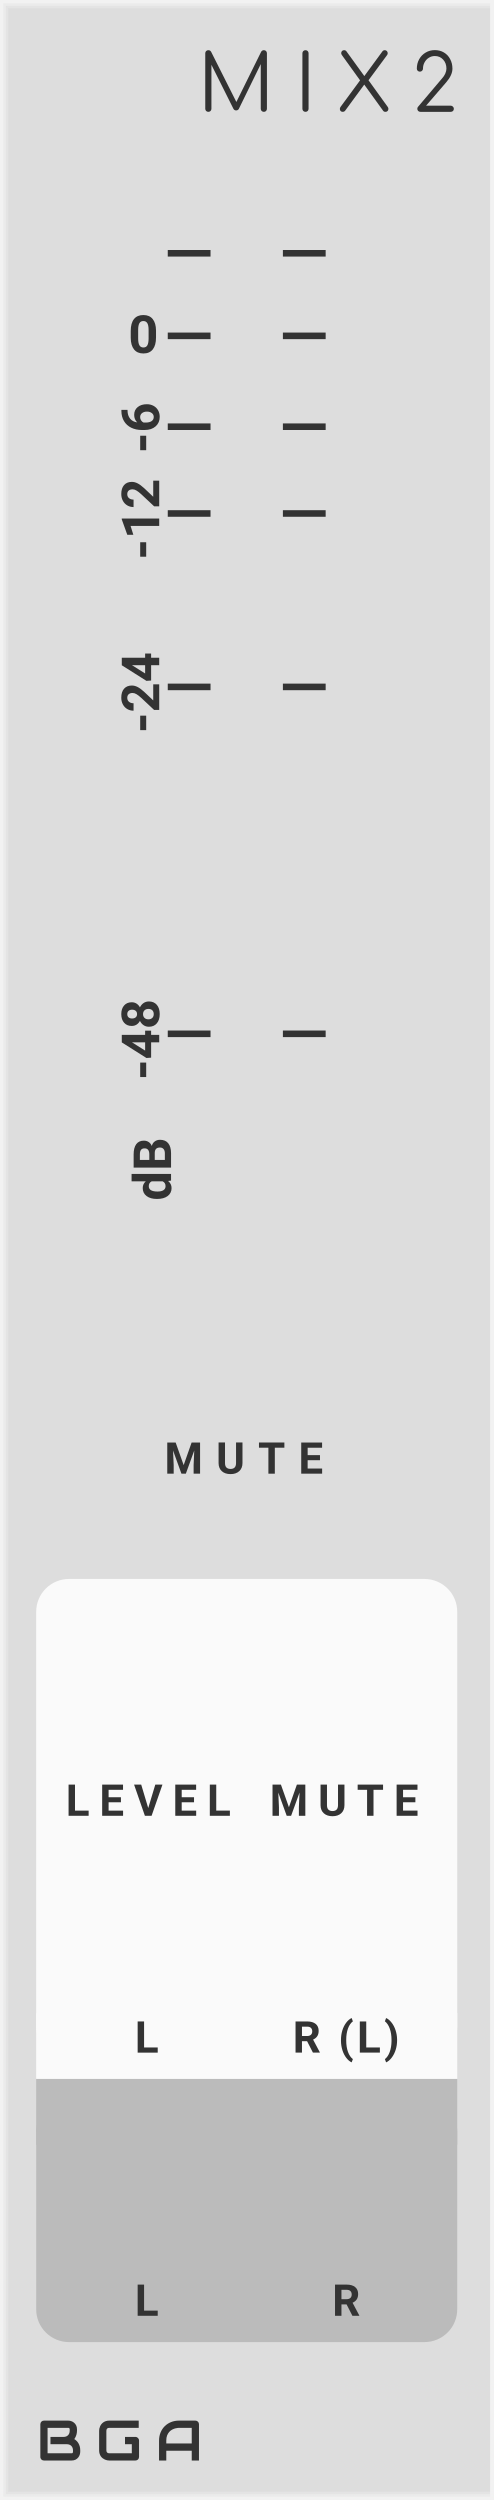
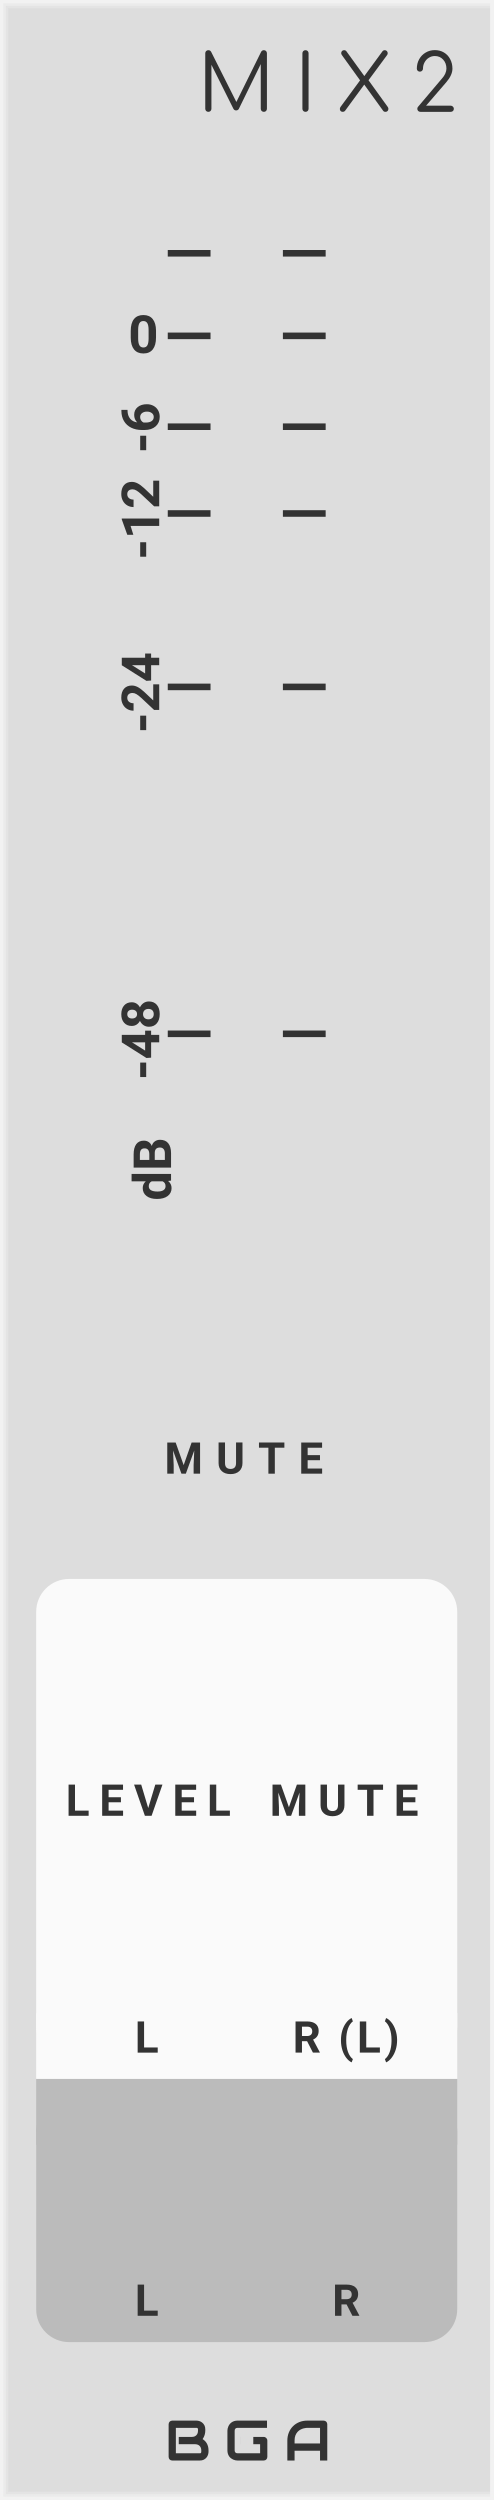
<svg xmlns="http://www.w3.org/2000/svg" version="1.1" width="75" height="380" viewBox="0 0 75 380" id="svg141">
  <style id="style2">
    text {
      fill: #333;
      font-family: 'Roboto', sans-serif;
      font-weight: bold;
    }
    text.title {
      font-family: 'Comfortaa', sans-serif;
      font-weight: normal;
    }
    text.brand {
      font-family: 'Audiowide', sans-serif;
      font-weight: bold;
    }
  </style>
  <defs id="defs89">
    <symbol id="slider" viewBox="0 0 18px 151x">
      <rect width="18" height="151" fill="none" id="rect4" />
      <rect width="6" height="145" x="6" y="3" rx="2" stroke-width="1" stroke="#888" fill="#222" id="rect6" />
      <g transform="translate(0 40)" id="g16">
        <rect width="18" height="13" rx="1.5" fill="#777" id="rect8" />
        <rect width="18" height="9" x="0" y="2" fill="#444" id="rect10" />
        <polyline points="0,6.5 18,6.5" stroke="#fafafa" stroke-width="1" fill="none" id="polyline12" />
        <rect width="14" height="5" x="2" y="4" rx="1.0" fill="#ddd" transform="translate(0 0)" id="rect14" />
      </g>
    </symbol>
    <symbol id="sliderguide-db" viewBox="0 0 20px 151px">
      <g transform="translate(0 6.5)" id="g23">
        <polyline points="0,0 6.5,0" stroke="#333" fill="none" transform="translate(10.5 0)" id="polyline19" />
        <polyline points="0,0 6.5,0" stroke="#333" fill="none" transform="translate(28 0)" id="polyline21" />
      </g>
      <g transform="translate(0 19.05)" id="g31">
        <polyline points="0,0 6.5,0" stroke="#333" fill="none" transform="translate(10.5 0)" id="polyline25" />
        <polyline points="0,0 6.5,0" stroke="#333" fill="none" transform="translate(28 0)" id="polyline27" />
        <text font-size="6.0pt" transform="translate(7 0) rotate(0) translate(-2.5 2.6)" id="text29">0</text>
      </g>
      <g transform="translate(0 32.86)" id="g39">
        <polyline points="0,0 6.5,0" stroke="#333" fill="none" transform="translate(10.5 0)" id="polyline33" />
        <polyline points="0,0 6.5,0" stroke="#333" fill="none" transform="translate(28 0)" id="polyline35" />
        <text font-size="6.0pt" transform="translate(7 0) rotate(-90) translate(-4 2.2)" id="text37">-6</text>
      </g>
      <g transform="translate(0 46.05)" id="g47">
        <polyline points="0,0 6.5,0" stroke="#333" fill="none" transform="translate(10.5 0)" id="polyline41" />
        <polyline points="0,0 6.5,0" stroke="#333" fill="none" transform="translate(28 0)" id="polyline43" />
        <text font-size="6.0pt" transform="translate(7 0) rotate(-90) translate(-7 2.2)" id="text45">-12</text>
      </g>
      <g transform="translate(0 72.41)" id="g55">
        <polyline points="0,0 6.5,0" stroke="#333" fill="none" transform="translate(10.5 0)" id="polyline49" />
        <polyline points="0,0 6.5,0" stroke="#333" fill="none" transform="translate(28 0)" id="polyline51" />
        <text font-size="6.0pt" transform="translate(7 0) rotate(-90) translate(-7 2.2)" id="text53">-24</text>
      </g>
      <g transform="translate(0 125.14)" id="g63">
        <polyline points="0,0 6.5,0" stroke="#333" fill="none" transform="translate(10.5 0)" id="polyline57" />
        <polyline points="0,0 6.5,0" stroke="#333" fill="none" transform="translate(28 0)" id="polyline59" />
        <text font-size="6.0pt" transform="translate(7 0) rotate(-90) translate(-7 2.2)" id="text61">-48</text>
      </g>
      <g transform="translate(0 151.5)" id="g67">
        <text font-size="6.0pt" transform="translate(7 -10) rotate(-90) translate(-9 4)" id="text65">dB</text>
      </g>
    </symbol>
    <symbol id="button" viewBox="0 0 20px 20px">
      <g transform="translate(10 10)" id="g72">
        <circle cx="0" cy="0" r="8.8" stroke-width="1" stroke="#00f" fill="#f00" id="circle70" />
      </g>
    </symbol>
    <symbol id="input" viewBox="0 0 24px 24px">
      <g transform="translate(12 12)" id="g79">
        <circle cx="0" cy="0" r="5" stroke-width="1" stroke="#0f0" fill="#0f0" id="circle75" />
        <circle cx="0" cy="0" r="10.5" stroke-width="3" stroke="#0f0" fill="none" id="circle77" />
      </g>
    </symbol>
    <symbol id="output" viewBox="0 0 24px 24px">
      <g transform="translate(12 12)" id="g86">
        <circle cx="0" cy="0" r="5" stroke-width="1" stroke="#f00" fill="#f00" id="circle82" />
        <circle cx="0" cy="0" r="10.5" stroke-width="3" stroke="#f00" fill="none" id="circle84" />
      </g>
    </symbol>
  </defs>
  <path style="fill:#dddddd" d="M 0,0 H 75 V 380 H 0 Z" id="rect91" />
  <path style="fill:none;stroke:#e4e4e4;stroke-width:0.5" d="M 1,1 H 75 V 379 H 1 V 1" id="polyline93" />
  <path style="fill:none;stroke:#ebebeb;stroke-width:0.8" d="m 0.5,0.5 h 75 v 379 H 0.5 V 0.5" id="polyline95" />
  <path style="fill:none;stroke:#f2f2f2;stroke-width:1" d="M 0,0 H 75 V 380 H 0 V 0" id="polyline97" />
  <g aria-label="MIX2" style="font-weight:normal;font-size:12px;font-family:Comfortaa, sans-serif;letter-spacing:3px;fill:#333333" id="text99">
    <path d="m 40.116,7.628 q 0.192,0 0.324,0.132 0.132,0.132 0.132,0.336 v 8.436 q 0,0.192 -0.132,0.336 Q 40.308,17 40.116,17 39.912,17 39.768,16.868 39.636,16.724 39.636,16.532 V 9.74 L 36.3,16.556 q -0.144,0.228 -0.408,0.228 -0.3,0 -0.432,-0.288 L 32.136,9.848 v 6.684 q 0,0.192 -0.132,0.336 Q 31.872,17 31.668,17 31.476,17 31.332,16.868 31.2,16.724 31.2,16.532 V 8.096 q 0,-0.204 0.132,-0.336 0.144,-0.132 0.336,-0.132 0.276,0 0.42,0.24 l 3.84,7.632 3.768,-7.632 q 0.144,-0.24 0.42,-0.24 z" style="font-weight:normal;font-size:12px;font-family:Comfortaa, sans-serif;letter-spacing:3px;fill:#333333" id="path219" />
    <path d="m 46.434,17 q -0.192,0 -0.336,-0.132 -0.132,-0.144 -0.132,-0.336 V 8.096 q 0,-0.204 0.132,-0.336 0.144,-0.132 0.336,-0.132 0.204,0 0.336,0.132 0.132,0.132 0.132,0.336 v 8.436 q 0,0.192 -0.132,0.336 -0.132,0.132 -0.336,0.132 z" style="font-weight:normal;font-size:12px;font-family:Comfortaa, sans-serif;letter-spacing:3px;fill:#333333" id="path221" />
    <path d="m 58.93,16.244 q 0.108,0.144 0.108,0.3 0,0.192 -0.12,0.324 -0.12,0.132 -0.324,0.132 -0.24,0 -0.36,-0.168 l -2.868,-3.972 -2.928,3.996 q -0.12,0.144 -0.336,0.144 -0.204,0 -0.324,-0.12 -0.12,-0.132 -0.12,-0.312 0,-0.18 0.108,-0.324 l 2.964,-4.032 -2.772,-3.852 q -0.096,-0.156 -0.096,-0.288 0,-0.18 0.12,-0.312 0.12,-0.132 0.312,-0.132 0.24,0 0.36,0.168 l 2.724,3.768 2.76,-3.768 q 0.132,-0.168 0.36,-0.168 0.192,0 0.312,0.144 0.12,0.132 0.12,0.312 0,0.156 -0.084,0.276 l -2.832,3.84 z" style="font-weight:normal;font-size:12px;font-family:Comfortaa, sans-serif;letter-spacing:3px;fill:#333333" id="path223" />
    <path d="m 63.898,17 q -0.192,0 -0.336,-0.132 -0.132,-0.144 -0.132,-0.336 0,-0.192 0.132,-0.324 l 3.636,-4.296 q 0.3,-0.324 0.48,-0.72 0.18,-0.408 0.18,-0.756 0,-0.84 -0.504,-1.38 -0.492,-0.54 -1.26,-0.54 -0.504,0 -0.912,0.264 -0.408,0.252 -0.648,0.696 -0.24,0.432 -0.24,0.96 0,0.192 -0.144,0.324 -0.132,0.132 -0.324,0.132 -0.192,0 -0.336,-0.132 -0.132,-0.132 -0.132,-0.324 0,-0.792 0.36,-1.44 0.36,-0.648 0.984,-1.008 0.624,-0.372 1.392,-0.372 0.78,0 1.38,0.36 0.612,0.36 0.948,1.008 0.348,0.636 0.348,1.452 0,0.972 -0.936,2.064 l -3.072,3.564 h 3.756 q 0.192,0 0.324,0.144 0.144,0.132 0.144,0.324 0,0.192 -0.132,0.336 -0.132,0.132 -0.336,0.132 z" style="font-weight:normal;font-size:12px;font-family:Comfortaa, sans-serif;letter-spacing:3px;fill:#333333" id="path225" />
  </g>
  <g aria-label="BGA" style="font-weight:bold;font-size:8.667px;font-family:Audiowide, sans-serif;letter-spacing:2px;fill:#333333" id="text101">
-     <path d="m 12.195,372.667 q 0,0.203 -0.072,0.436 -0.068,0.233 -0.229,0.432 -0.157,0.199 -0.41,0.334 Q 11.23,374 10.862,374 H 6.685 q -0.118,0 -0.22,-0.042 -0.102,-0.042 -0.178,-0.114 -0.072,-0.076 -0.114,-0.178 -0.042,-0.102 -0.042,-0.22 V 368.486 q 0,-0.114 0.042,-0.216 0.042,-0.102 0.114,-0.178 0.076,-0.076 0.178,-0.118 0.102,-0.042 0.22,-0.042 h 3.682 q 0.203,0 0.436,0.072 0.233,0.072 0.432,0.233 0.203,0.157 0.334,0.41 0.135,0.254 0.135,0.622 v 0.207 q 0,0.292 -0.097,0.631 -0.097,0.334 -0.313,0.635 0.186,0.114 0.347,0.275 0.165,0.161 0.288,0.372 0.123,0.212 0.195,0.478 0.072,0.267 0.072,0.588 z m -1.1,-0.212 q 0,-0.216 -0.068,-0.385 -0.068,-0.173 -0.19,-0.296 -0.123,-0.123 -0.296,-0.186 -0.174,-0.068 -0.389,-0.068 H 7.671 v -1.109 h 1.985 q 0.216,0 0.389,-0.064 0.174,-0.068 0.296,-0.19 0.123,-0.123 0.186,-0.292 0.068,-0.173 0.068,-0.389 v -0.207 q 0,-0.237 -0.229,-0.237 H 7.231 v 3.868 h 3.631 q 0.03,0 0.072,-0.004 0.042,-0.004 0.076,-0.025 0.034,-0.021 0.059,-0.072 0.025,-0.051 0.025,-0.14 z" style="font-weight:bold;font-size:8.667px;font-family:Audiowide, sans-serif;letter-spacing:2px;fill:#333333" id="path228" />
-     <path d="m 21.135,373.446 q 0,0.118 -0.042,0.22 -0.042,0.102 -0.118,0.178 -0.072,0.072 -0.174,0.114 Q 20.699,374 20.58,374 h -3.969 q -0.152,0 -0.33,-0.034 -0.174,-0.038 -0.347,-0.114 -0.169,-0.076 -0.326,-0.195 -0.157,-0.123 -0.279,-0.292 -0.118,-0.173 -0.19,-0.398 -0.072,-0.229 -0.072,-0.512 v -2.979 q 0,-0.152 0.034,-0.326 0.038,-0.178 0.114,-0.347 0.076,-0.174 0.199,-0.33 0.123,-0.157 0.292,-0.275 0.174,-0.123 0.398,-0.195 0.224,-0.072 0.508,-0.072 h 4.473 v 1.1 h -4.473 q -0.216,0 -0.33,0.114 -0.114,0.114 -0.114,0.339 v 2.971 q 0,0.212 0.114,0.33 0.118,0.114 0.33,0.114 h 3.424 v -1.38 H 17.106 v -1.109 h 3.474 q 0.118,0 0.22,0.047 0.102,0.042 0.174,0.118 0.076,0.076 0.118,0.178 0.042,0.097 0.042,0.212 z" style="font-weight:bold;font-size:8.667px;font-family:Audiowide, sans-serif;letter-spacing:2px;fill:#333333" id="path230" />
-     <path d="m 30.244,374 h -1.1 v -1.49 H 25.276 V 374 h -1.1 v -3.034 q 0,-0.664 0.229,-1.223 0.229,-0.559 0.635,-0.961 0.406,-0.402 0.961,-0.626 0.554,-0.224 1.21,-0.224 h 2.48 q 0.114,0 0.216,0.042 0.102,0.042 0.178,0.118 0.076,0.076 0.118,0.178 0.042,0.102 0.042,0.216 z m -4.968,-2.59 h 3.868 v -2.378 h -1.934 q -0.051,0 -0.216,0.017 -0.161,0.013 -0.377,0.072 -0.212,0.059 -0.449,0.182 -0.237,0.123 -0.436,0.339 -0.199,0.216 -0.33,0.542 -0.127,0.322 -0.127,0.783 z" style="font-weight:bold;font-size:8.667px;font-family:Audiowide, sans-serif;letter-spacing:2px;fill:#333333" id="path232" />
+     <path d="m 31.695,372.667 q 0,0.203 -0.072,0.436 -0.068,0.233 -0.229,0.432 -0.157,0.199 -0.41,0.334 Q 30.73,374 30.362,374 h -4.177 q -0.118,0 -0.22,-0.042 -0.102,-0.042 -0.178,-0.114 -0.072,-0.076 -0.114,-0.178 -0.042,-0.102 -0.042,-0.22 V 368.486 q 0,-0.114 0.042,-0.216 0.042,-0.102 0.114,-0.178 0.076,-0.076 0.178,-0.118 0.102,-0.042 0.22,-0.042 h 3.682 q 0.203,0 0.436,0.072 0.233,0.072 0.432,0.233 0.203,0.157 0.334,0.41 0.135,0.254 0.135,0.622 v 0.207 q 0,0.292 -0.097,0.631 -0.097,0.334 -0.313,0.635 0.186,0.114 0.347,0.275 0.165,0.161 0.288,0.372 0.123,0.212 0.195,0.478 0.072,0.267 0.072,0.588 z m -1.1,-0.212 q 0,-0.216 -0.068,-0.385 -0.068,-0.173 -0.19,-0.296 -0.123,-0.123 -0.296,-0.186 -0.174,-0.068 -0.389,-0.068 h -2.48 v -1.109 h 1.985 q 0.216,0 0.389,-0.064 0.174,-0.068 0.296,-0.19 0.123,-0.123 0.186,-0.292 0.068,-0.173 0.068,-0.389 v -0.207 q 0,-0.237 -0.229,-0.237 h -3.136 v 3.868 h 3.631 q 0.03,0 0.072,-0.004 0.042,-0.004 0.076,-0.025 0.034,-0.021 0.059,-0.072 0.025,-0.051 0.025,-0.14 z" style="font-weight:bold;font-size:8.667px;font-family:Audiowide, sans-serif;letter-spacing:2px;fill:#333333" id="path228" />
+     <path d="m 40.635,373.446 q 0,0.118 -0.042,0.22 -0.042,0.102 -0.118,0.178 -0.072,0.072 -0.174,0.114 Q 40.199,374 40.08,374 h -3.969 q -0.152,0 -0.33,-0.034 -0.174,-0.038 -0.347,-0.114 -0.169,-0.076 -0.326,-0.195 -0.157,-0.123 -0.279,-0.292 -0.118,-0.173 -0.19,-0.398 -0.072,-0.229 -0.072,-0.512 v -2.979 q 0,-0.152 0.034,-0.326 0.038,-0.178 0.114,-0.347 0.076,-0.174 0.199,-0.33 0.123,-0.157 0.292,-0.275 0.174,-0.123 0.398,-0.195 0.224,-0.072 0.508,-0.072 h 4.473 v 1.1 h -4.473 q -0.216,0 -0.33,0.114 -0.114,0.114 -0.114,0.339 v 2.971 q 0,0.212 0.114,0.33 0.118,0.114 0.33,0.114 h 3.424 v -1.38 H 36.606 v -1.109 h 3.474 q 0.118,0 0.22,0.047 0.102,0.042 0.174,0.118 0.076,0.076 0.118,0.178 0.042,0.097 0.042,0.212 z" style="font-weight:bold;font-size:8.667px;font-family:Audiowide, sans-serif;letter-spacing:2px;fill:#333333" id="path230" />
+     <path d="m 49.744,374 h -1.1 v -1.49 H 44.776 V 374 h -1.1 v -3.034 q 0,-0.664 0.229,-1.223 0.229,-0.559 0.635,-0.961 0.406,-0.402 0.961,-0.626 0.554,-0.224 1.21,-0.224 h 2.48 q 0.114,0 0.216,0.042 0.102,0.042 0.178,0.118 0.076,0.076 0.118,0.178 0.042,0.102 0.042,0.216 z m -4.968,-2.59 h 3.868 v -2.378 h -1.934 q -0.051,0 -0.216,0.017 -0.161,0.013 -0.377,0.072 -0.212,0.059 -0.449,0.182 -0.237,0.123 -0.436,0.339 -0.199,0.216 -0.33,0.542 -0.127,0.322 -0.127,0.783 z" style="font-weight:bold;font-size:8.667px;font-family:Audiowide, sans-serif;letter-spacing:2px;fill:#333333" id="path232" />
  </g>
-   <path style="fill:#dddddd" d="m 17,370 h 2 v 2 h -2 z" id="rect103" />
+   <path style="fill:#dddddd" d="m 36.5,370 h 2 v 2 h -2 z" id="rect103" />
  <g id="use107" transform="translate(15,32)">
    <g id="g167" transform="translate(0,6.5)">
      <path transform="translate(10.5)" style="fill:none;stroke:#333333" d="M 0,0 H 6.5" id="polyline163" />
      <path transform="translate(28)" style="fill:none;stroke:#333333" d="M 0,0 H 6.5" id="polyline165" />
    </g>
    <g id="g175" transform="translate(0,19.05)">
      <path transform="translate(10.5)" style="fill:none;stroke:#333333" d="M 0,0 H 6.5" id="polyline169" />
      <path transform="translate(28)" style="fill:none;stroke:#333333" d="M 0,0 H 6.5" id="polyline171" />
      <g aria-label="0" transform="translate(4.5,2.6)" style="font-weight:bold;font-size:8px;font-family:Roboto, sans-serif;fill:#333333" id="text173">
        <path d="m 4.215,-2.352 q 0,1.18 -0.488,1.805 -0.488,0.625 -1.43,0.625 -0.93,0 -1.422,-0.613 Q 0.383,-1.148 0.371,-2.293 v -1.047 q 0,-1.191 0.492,-1.809 Q 1.359,-5.766 2.289,-5.766 q 0.93,0 1.422,0.613 0.492,0.609 0.504,1.754 z M 3.086,-3.5 q 0,-0.707 -0.195,-1.027 -0.191,-0.324 -0.602,-0.324 -0.398,0 -0.59,0.309 Q 1.512,-4.238 1.5,-3.586 v 1.383 q 0,0.695 0.188,1.035 0.191,0.336 0.609,0.336 0.414,0 0.598,-0.324 0.184,-0.324 0.191,-0.992 z" style="font-weight:bold;font-size:8px;font-family:Roboto, sans-serif;fill:#333333" id="path240" />
      </g>
    </g>
    <g id="g183" transform="translate(0,32.86)">
      <path transform="translate(10.5)" style="fill:none;stroke:#333333" d="M 0,0 H 6.5" id="polyline177" />
      <path transform="translate(28)" style="fill:none;stroke:#333333" d="M 0,0 H 6.5" id="polyline179" />
      <g aria-label="-6" transform="rotate(-90,6.6,-2.6)" style="font-weight:bold;font-size:8px;font-family:Roboto, sans-serif;fill:#333333" id="text181">
        <path d="M 2.629,-1.98 H 0.43 V -2.891 h 2.199 z" style="font-weight:bold;font-size:8px;font-family:Roboto, sans-serif;fill:#333333" id="path245" />
        <path d="m 6.559,-5.746 v 0.93 h -0.109 q -0.766,0.012 -1.234,0.398 Q 4.75,-4.031 4.656,-3.344 q 0.453,-0.461 1.145,-0.461 0.742,0 1.18,0.531 0.438,0.531 0.438,1.398 0,0.555 -0.242,1.004 Q 6.938,-0.422 6.496,-0.172 q -0.438,0.25 -0.992,0.25 -0.898,0 -1.453,-0.625 Q 3.5,-1.172 3.5,-2.215 v -0.406 q 0,-0.926 0.348,-1.633 0.352,-0.711 1.004,-1.098 0.656,-0.391 1.52,-0.395 z m -1.102,2.848 q -0.273,0 -0.496,0.145 -0.223,0.141 -0.328,0.375 v 0.344 q 0,0.566 0.223,0.887 0.223,0.316 0.625,0.316 0.363,0 0.586,-0.285 0.227,-0.289 0.227,-0.746 0,-0.465 -0.227,-0.75 -0.227,-0.285 -0.609,-0.285 z" style="font-weight:bold;font-size:8px;font-family:Roboto, sans-serif;fill:#333333" id="path247" />
      </g>
    </g>
    <g id="g191" transform="translate(0,46.05)">
      <path transform="translate(10.5)" style="fill:none;stroke:#333333" d="M 0,0 H 6.5" id="polyline185" />
      <path transform="translate(28)" style="fill:none;stroke:#333333" d="M 0,0 H 6.5" id="polyline187" />
      <g aria-label="-12" transform="rotate(-90,8.1,-1.1)" style="font-weight:bold;font-size:8px;font-family:Roboto, sans-serif;fill:#333333" id="text189">
        <path d="M 2.629,-1.98 H 0.43 V -2.891 h 2.199 z" style="font-weight:bold;font-size:8px;font-family:Roboto, sans-serif;fill:#333333" id="path252" />
        <path d="M 6.238,0 H 5.109 v -4.352 l -1.348,0.418 v -0.918 l 2.355,-0.844 h 0.121 z" style="font-weight:bold;font-size:8px;font-family:Roboto, sans-serif;fill:#333333" id="path254" />
        <path d="M 11.988,0 H 8.09 V -0.773 L 9.93,-2.734 q 0.379,-0.414 0.559,-0.723 0.184,-0.309 0.184,-0.586 0,-0.379 -0.191,-0.594 -0.191,-0.219 -0.547,-0.219 -0.383,0 -0.605,0.266 -0.219,0.262 -0.219,0.691 H 7.977 q 0,-0.52 0.246,-0.949 0.25,-0.43 0.703,-0.672 0.453,-0.246 1.027,-0.246 0.879,0 1.363,0.422 0.488,0.422 0.488,1.191 0,0.422 -0.219,0.859 -0.219,0.438 -0.75,1.02 l -1.293,1.363 h 2.445 z" style="font-weight:bold;font-size:8px;font-family:Roboto, sans-serif;fill:#333333" id="path256" />
      </g>
    </g>
    <g id="g199" transform="translate(0,72.41)">
      <path transform="translate(10.5)" style="fill:none;stroke:#333333" d="M 0,0 H 6.5" id="polyline193" />
      <path transform="translate(28)" style="fill:none;stroke:#333333" d="M 0,0 H 6.5" id="polyline195" />
      <g aria-label="-24" transform="rotate(-90,8.1,-1.1)" style="font-weight:bold;font-size:8px;font-family:Roboto, sans-serif;fill:#333333" id="text197">
        <path d="M 2.629,-1.98 H 0.43 V -2.891 h 2.199 z" style="font-weight:bold;font-size:8px;font-family:Roboto, sans-serif;fill:#333333" id="path261" />
        <path d="M 7.395,0 H 3.496 V -0.773 L 5.336,-2.734 Q 5.715,-3.148 5.895,-3.457 6.078,-3.766 6.078,-4.043 q 0,-0.379 -0.191,-0.594 -0.191,-0.219 -0.547,-0.219 -0.383,0 -0.605,0.266 -0.219,0.262 -0.219,0.691 H 3.383 q 0,-0.52 0.246,-0.949 0.25,-0.43 0.703,-0.672 0.453,-0.246 1.027,-0.246 0.879,0 1.363,0.422 0.488,0.422 0.488,1.191 0,0.422 -0.219,0.859 -0.219,0.438 -0.75,1.02 l -1.293,1.363 h 2.445 z" style="font-weight:bold;font-size:8px;font-family:Roboto, sans-serif;fill:#333333" id="path263" />
        <path d="m 11.43,-2.141 h 0.645 v 0.91 H 11.43 V 0 H 10.301 V -1.23 H 7.969 L 7.918,-1.941 10.289,-5.688 h 1.141 z m -2.387,0 h 1.258 v -2.008 l -0.074,0.129 z" style="font-weight:bold;font-size:8px;font-family:Roboto, sans-serif;fill:#333333" id="path265" />
      </g>
    </g>
    <g id="g207" transform="translate(0,125.14)">
      <path transform="translate(10.5)" style="fill:none;stroke:#333333" d="M 0,0 H 6.5" id="polyline201" />
      <path transform="translate(28)" style="fill:none;stroke:#333333" d="M 0,0 H 6.5" id="polyline203" />
      <g aria-label="-48" transform="rotate(-90,8.1,-1.1)" style="font-weight:bold;font-size:8px;font-family:Roboto, sans-serif;fill:#333333" id="text205">
        <path d="M 2.629,-1.98 H 0.43 V -2.891 h 2.199 z" style="font-weight:bold;font-size:8px;font-family:Roboto, sans-serif;fill:#333333" id="path270" />
        <path d="m 6.836,-2.141 h 0.645 v 0.91 H 6.836 V 0 H 5.707 V -1.23 H 3.375 L 3.324,-1.941 5.695,-5.688 h 1.141 z m -2.387,0 h 1.258 v -2.008 l -0.074,0.129 z" style="font-weight:bold;font-size:8px;font-family:Roboto, sans-serif;fill:#333333" id="path272" />
        <path d="m 11.797,-4.176 q 0,0.414 -0.207,0.734 -0.207,0.32 -0.57,0.512 0.414,0.199 0.656,0.551 0.242,0.348 0.242,0.82 0,0.758 -0.516,1.199 -0.516,0.438 -1.402,0.438 -0.887,0 -1.406,-0.441 -0.52,-0.441 -0.52,-1.195 0,-0.473 0.242,-0.824 0.242,-0.352 0.652,-0.547 -0.363,-0.191 -0.57,-0.512 -0.203,-0.32 -0.203,-0.734 0,-0.727 0.484,-1.156 0.484,-0.434 1.316,-0.434 0.828,0 1.313,0.43 0.488,0.426 0.488,1.16 z m -1.012,2.535 q 0,-0.371 -0.215,-0.594 -0.215,-0.223 -0.578,-0.223 -0.359,0 -0.574,0.223 -0.215,0.219 -0.215,0.594 0,0.363 0.211,0.586 Q 9.625,-0.832 10,-0.832 q 0.367,0 0.574,-0.215 0.211,-0.215 0.211,-0.594 z m -0.117,-2.48 q 0,-0.332 -0.176,-0.531 -0.176,-0.203 -0.496,-0.203 -0.316,0 -0.492,0.195 -0.176,0.195 -0.176,0.539 0,0.34 0.176,0.547 Q 9.68,-3.367 10,-3.367 q 0.32,0 0.492,-0.207 0.176,-0.207 0.176,-0.547 z" style="font-weight:bold;font-size:8px;font-family:Roboto, sans-serif;fill:#333333" id="path274" />
      </g>
    </g>
    <g id="g211" transform="translate(0,151.5)">
      <g aria-label="dB" transform="rotate(-90,5,-6)" style="font-weight:bold;font-size:8px;font-family:Roboto, sans-serif;fill:#333333" id="text209">
        <path d="m 0.258,-2.145 q 0,-0.988 0.441,-1.574 0.445,-0.586 1.215,-0.586 0.617,0 1.02,0.461 V -6 H 4.066 V 0 H 3.047 L 2.992,-0.449 Q 2.57,0.078 1.906,0.078 q -0.746,0 -1.199,-0.586 Q 0.258,-1.098 0.258,-2.145 Z M 1.387,-2.062 q 0,0.594 0.207,0.91 0.207,0.316 0.602,0.316 0.523,0 0.738,-0.441 V -2.945 Q 2.723,-3.387 2.203,-3.387 q -0.816,0 -0.816,1.324 z" style="font-weight:bold;font-size:8px;font-family:Roboto, sans-serif;fill:#333333" id="path277" />
        <path d="M 5.023,0 V -5.688 H 7.016 q 1.035,0 1.57,0.398 0.535,0.395 0.535,1.16 0,0.418 -0.215,0.738 -0.215,0.316 -0.598,0.465 0.438,0.109 0.688,0.441 Q 9.25,-2.152 9.25,-1.672 9.25,-0.852 8.727,-0.43 8.203,-0.008 7.234,0 Z m 1.172,-2.477 v 1.535 h 1.004 q 0.414,0 0.645,-0.195 0.234,-0.199 0.234,-0.547 0,-0.781 -0.809,-0.793 z m 0,-0.828 H 7.062 q 0.887,-0.016 0.887,-0.707 0,-0.387 -0.227,-0.555 Q 7.5,-4.738 7.016,-4.738 H 6.195 Z" style="font-weight:bold;font-size:8px;font-family:Roboto, sans-serif;fill:#333333" id="path279" />
      </g>
    </g>
  </g>
  <g aria-label="MUTE" style="font-weight:bold;font-size:6.667px;font-family:Roboto, sans-serif;letter-spacing:2px;fill:#333333" id="text111">
    <path d="m 26.699,219.26 1.217,3.438 1.211,-3.438 h 1.283 V 224 h -0.98 v -1.296 L 29.528,220.468 28.249,224 h -0.671 l -1.276,-3.529 0.098,2.233 V 224 h -0.977 v -4.74 z" style="font-weight:bold;font-size:6.667px;font-family:Roboto, sans-serif;letter-spacing:2px;fill:#333333" id="path282" />
    <path d="m 36.857,219.26 v 3.122 q 0,0.778 -0.488,1.23 -0.485,0.452 -1.328,0.452 -0.83,0 -1.318,-0.439 -0.488,-0.439 -0.498,-1.208 v -3.158 h 0.977 v 3.128 q 0,0.466 0.221,0.68 0.225,0.212 0.618,0.212 0.824,0 0.837,-0.866 v -3.154 z" style="font-weight:bold;font-size:6.667px;font-family:Roboto, sans-serif;letter-spacing:2px;fill:#333333" id="path284" />
    <path d="M 43.225,220.051 H 41.773 V 224 h -0.977 v -3.949 h -1.432 v -0.791 h 3.861 z" style="font-weight:bold;font-size:6.667px;font-family:Roboto, sans-serif;letter-spacing:2px;fill:#333333" id="path286" />
    <path d="m 48.637,221.946 h -1.875 v 1.27 h 2.201 V 224 h -3.177 v -4.74 h 3.171 v 0.791 h -2.194 v 1.13 h 1.875 z" style="font-weight:bold;font-size:6.667px;font-family:Roboto, sans-serif;letter-spacing:2px;fill:#333333" id="path288" />
  </g>
  <g id="g127" transform="translate(5.5,240)">
    <path transform="translate(0,66)" style="fill:#fafafa" d="M 0,0 H 64 V 10 H 0 Z" id="rect115" />
    <path style="fill:#fafafa" d="m 5,0 h 54 c 2.77,0 5,2.23 5,5 v 63 c 0,2.77 -2.23,5 -5,5 H 5 C 2.23,73 0,70.77 0,68 V 5 C 0,2.23 2.23,0 5,0 Z" id="rect117" />
    <g aria-label="LEVEL" transform="translate(4.5,36)" style="font-weight:bold;font-size:6.667px;font-family:Roboto, sans-serif;letter-spacing:1.5px;fill:#333333" id="text119">
      <path d="M 1.4,-0.785 H 3.473 V 0 H 0.423 V -4.74 H 1.4 Z" style="font-weight:bold;font-size:6.667px;font-family:Roboto, sans-serif;letter-spacing:1.5px;fill:#333333" id="path293" />
      <path d="M 8.382,-2.054 H 6.507 v 1.27 H 8.707 V 0 H 5.53 v -4.74 h 3.171 v 0.791 H 6.507 v 1.13 H 8.382 Z" style="font-weight:bold;font-size:6.667px;font-family:Roboto, sans-serif;letter-spacing:1.5px;fill:#333333" id="path295" />
      <path d="m 12.531,-1.175 1.074,-3.564 h 1.087 L 13.042,0 h -1.019 l -1.644,-4.74 h 1.084 z" style="font-weight:bold;font-size:6.667px;font-family:Roboto, sans-serif;letter-spacing:1.5px;fill:#333333" id="path297" />
      <path d="m 19.493,-2.054 h -1.875 v 1.27 h 2.201 V 0 H 16.642 V -4.74 H 19.812 v 0.791 h -2.194 v 1.13 h 1.875 z" style="font-weight:bold;font-size:6.667px;font-family:Roboto, sans-serif;letter-spacing:1.5px;fill:#333333" id="path299" />
      <path d="m 22.868,-0.785 h 2.074 V 0 h -3.05 v -4.74 h 0.977 z" style="font-weight:bold;font-size:6.667px;font-family:Roboto, sans-serif;letter-spacing:1.5px;fill:#333333" id="path301" />
    </g>
    <g aria-label="MUTE" transform="translate(35.5,36)" style="font-weight:bold;font-size:6.667px;font-family:Roboto, sans-serif;letter-spacing:1.5px;fill:#333333" id="text121">
      <path d="m 1.699,-4.74 1.217,3.437 1.211,-3.437 h 1.283 V 0 H 4.43 V -1.296 L 4.528,-3.532 3.249,0 H 2.578 l -1.276,-3.529 0.098,2.233 V 0 H 0.423 v -4.74 z" style="font-weight:bold;font-size:6.667px;font-family:Roboto, sans-serif;letter-spacing:1.5px;fill:#333333" id="path304" />
      <path d="m 11.357,-4.74 v 3.122 q 0,0.778 -0.488,1.23 -0.485,0.452 -1.328,0.452 -0.83,0 -1.318,-0.439 Q 7.734,-0.814 7.724,-1.582 v -3.158 h 0.977 v 3.128 q 0,0.465 0.221,0.68 0.225,0.212 0.618,0.212 0.824,0 0.837,-0.866 v -3.154 z" style="font-weight:bold;font-size:6.667px;font-family:Roboto, sans-serif;letter-spacing:1.5px;fill:#333333" id="path306" />
      <path d="M 17.225,-3.949 H 15.773 V 0 h -0.977 v -3.949 h -1.432 v -0.791 h 3.861 z" style="font-weight:bold;font-size:6.667px;font-family:Roboto, sans-serif;letter-spacing:1.5px;fill:#333333" id="path308" />
      <path d="m 22.137,-2.054 h -1.875 v 1.27 h 2.201 V 0 h -3.177 v -4.74 h 3.171 v 0.791 h -2.194 v 1.13 h 1.875 z" style="font-weight:bold;font-size:6.667px;font-family:Roboto, sans-serif;letter-spacing:1.5px;fill:#333333" id="path310" />
    </g>
    <g aria-label="L" transform="translate(15,72)" style="font-weight:bold;font-size:6.667px;font-family:Roboto, sans-serif;letter-spacing:2px;fill:#333333" id="text123">
      <path d="M 1.4,-0.785 H 3.473 V 0 H 0.423 V -4.74 H 1.4 Z" style="font-weight:bold;font-size:6.667px;font-family:Roboto, sans-serif;letter-spacing:2px;fill:#333333" id="path313" />
    </g>
    <g aria-label="R (L)" transform="translate(39,72)" style="font-weight:bold;font-size:6.667px;font-family:Roboto, sans-serif;letter-spacing:0.5px;fill:#333333" id="text125">
      <path d="M 2.178,-1.735 H 1.4 V 0 H 0.423 V -4.74 H 2.184 q 0.84,0 1.296,0.374 0.456,0.374 0.456,1.058 0,0.485 -0.212,0.811 -0.208,0.322 -0.635,0.514 l 1.025,1.937 V 0 H 3.066 Z M 1.4,-2.526 h 0.788 q 0.368,0 0.57,-0.186 0.202,-0.189 0.202,-0.518 0,-0.335 -0.192,-0.527 Q 2.578,-3.949 2.184,-3.949 H 1.4 Z" style="font-weight:bold;font-size:6.667px;font-family:Roboto, sans-serif;letter-spacing:0.5px;fill:#333333" id="path316" />
      <path d="m 7.328,-1.927 q 0,-0.745 0.199,-1.419 0.199,-0.674 0.586,-1.191 0.387,-0.521 0.84,-0.723 l 0.182,0.508 q -0.475,0.352 -0.742,1.087 -0.267,0.736 -0.267,1.719 v 0.101 q 0,0.986 0.264,1.725 0.264,0.739 0.745,1.104 L 8.952,1.481 Q 8.51,1.283 8.126,0.778 7.745,0.277 7.543,-0.381 7.341,-1.038 7.328,-1.755 Z" style="font-weight:bold;font-size:6.667px;font-family:Roboto, sans-serif;letter-spacing:0.5px;fill:#333333" id="path318" />
      <path d="m 11.168,-0.785 h 2.074 V 0 h -3.05 v -4.74 h 0.977 z" style="font-weight:bold;font-size:6.667px;font-family:Roboto, sans-serif;letter-spacing:0.5px;fill:#333333" id="path320" />
      <path d="m 15.857,-1.852 q 0,0.736 -0.212,1.416 Q 15.434,0.244 15.037,0.765 14.64,1.286 14.188,1.481 L 14.005,0.983 q 0.462,-0.348 0.729,-1.074 0.267,-0.726 0.277,-1.67 v -0.173 q 0,-0.973 -0.267,-1.715 -0.264,-0.742 -0.739,-1.113 L 14.188,-5.26 q 0.443,0.192 0.833,0.697 0.394,0.505 0.609,1.175 0.218,0.671 0.228,1.39 z" style="font-weight:bold;font-size:6.667px;font-family:Roboto, sans-serif;letter-spacing:0.5px;fill:#333333" id="path322" />
    </g>
  </g>
  <g id="g137" transform="translate(5.5,319)">
    <path transform="translate(0,-3)" style="fill:#bbbbbb" d="M 0,0 H 64 V 10 H 0 Z" id="rect129" />
    <path style="fill:#bbbbbb" d="m 5,0 h 54 c 2.77,0 5,2.23 5,5 v 27 c 0,2.77 -2.23,5 -5,5 H 5 C 2.23,37 0,34.77 0,32 V 5 C 0,2.23 2.23,0 5,0 Z" id="rect131" />
    <g aria-label="L" transform="translate(15,33)" style="font-weight:bold;font-size:6.667px;font-family:Roboto, sans-serif;letter-spacing:2px;fill:#333333" id="text133">
      <path d="M 1.4,-0.785 H 3.473 V 0 H 0.423 V -4.74 H 1.4 Z" style="font-weight:bold;font-size:6.667px;font-family:Roboto, sans-serif;letter-spacing:2px;fill:#333333" id="path327" />
    </g>
    <g aria-label="R" transform="translate(45,33)" style="font-weight:bold;font-size:6.667px;font-family:Roboto, sans-serif;letter-spacing:2px;fill:#333333" id="text135">
      <path d="M 2.178,-1.735 H 1.4 V 0 H 0.423 V -4.74 H 2.184 q 0.84,0 1.296,0.374 0.456,0.374 0.456,1.058 0,0.485 -0.212,0.811 -0.208,0.322 -0.635,0.514 l 1.025,1.937 V 0 H 3.066 Z M 1.4,-2.526 h 0.788 q 0.368,0 0.57,-0.186 0.202,-0.189 0.202,-0.518 0,-0.335 -0.192,-0.527 Q 2.578,-3.949 2.184,-3.949 H 1.4 Z" style="font-weight:bold;font-size:6.667px;font-family:Roboto, sans-serif;letter-spacing:2px;fill:#333333" id="path330" />
    </g>
  </g>
</svg>
